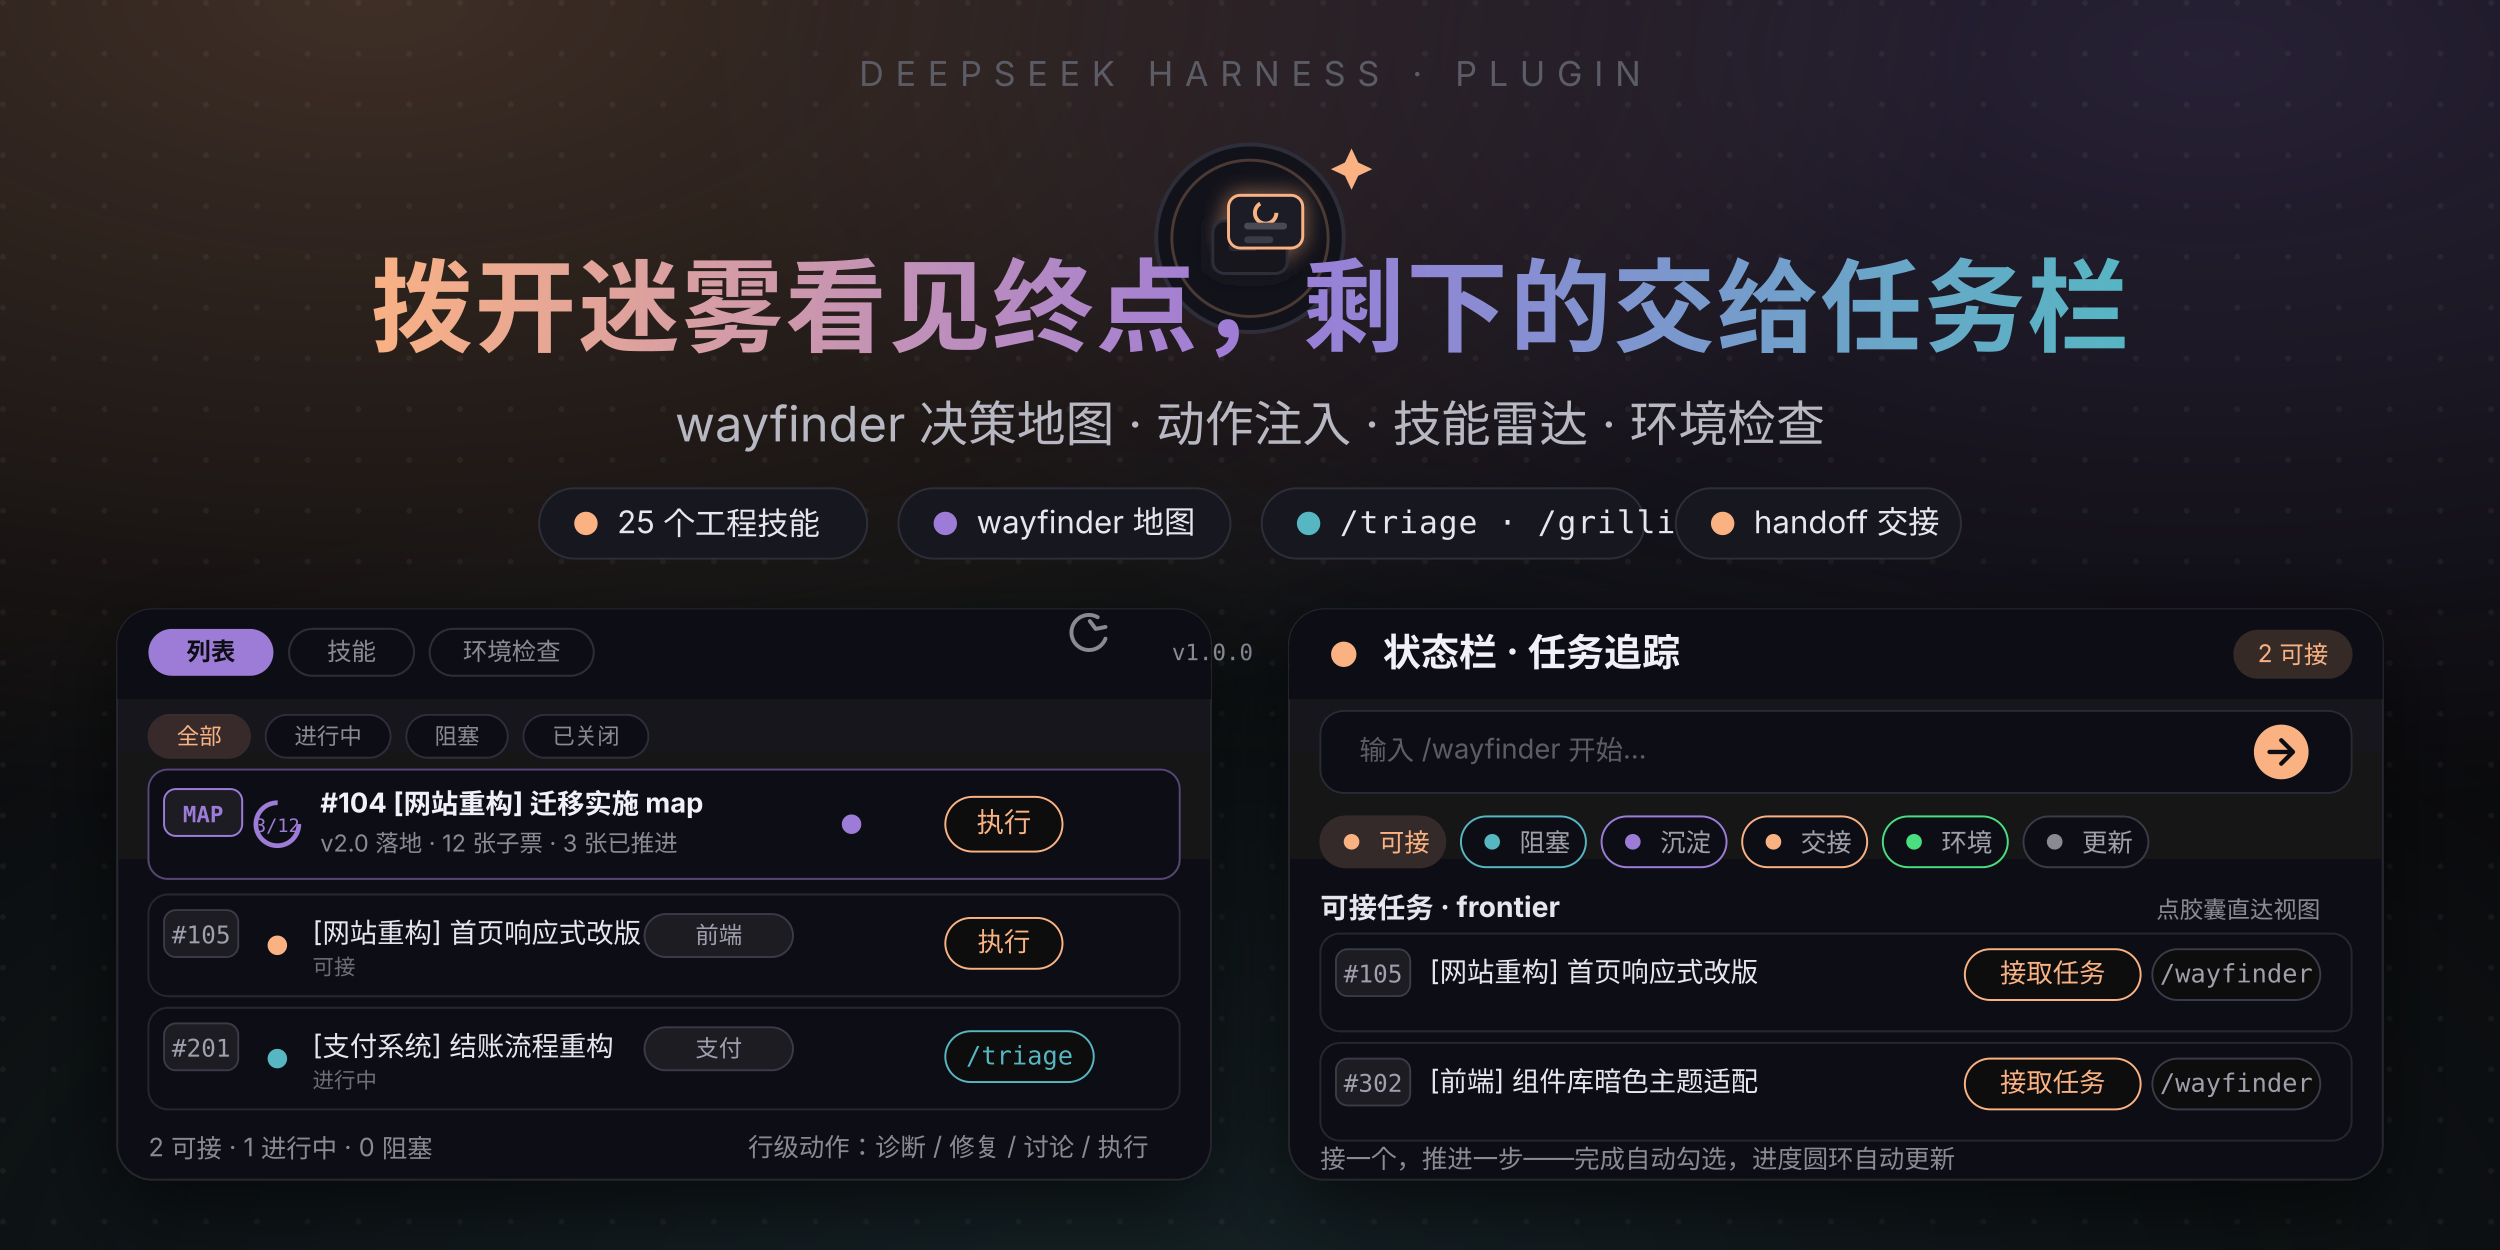
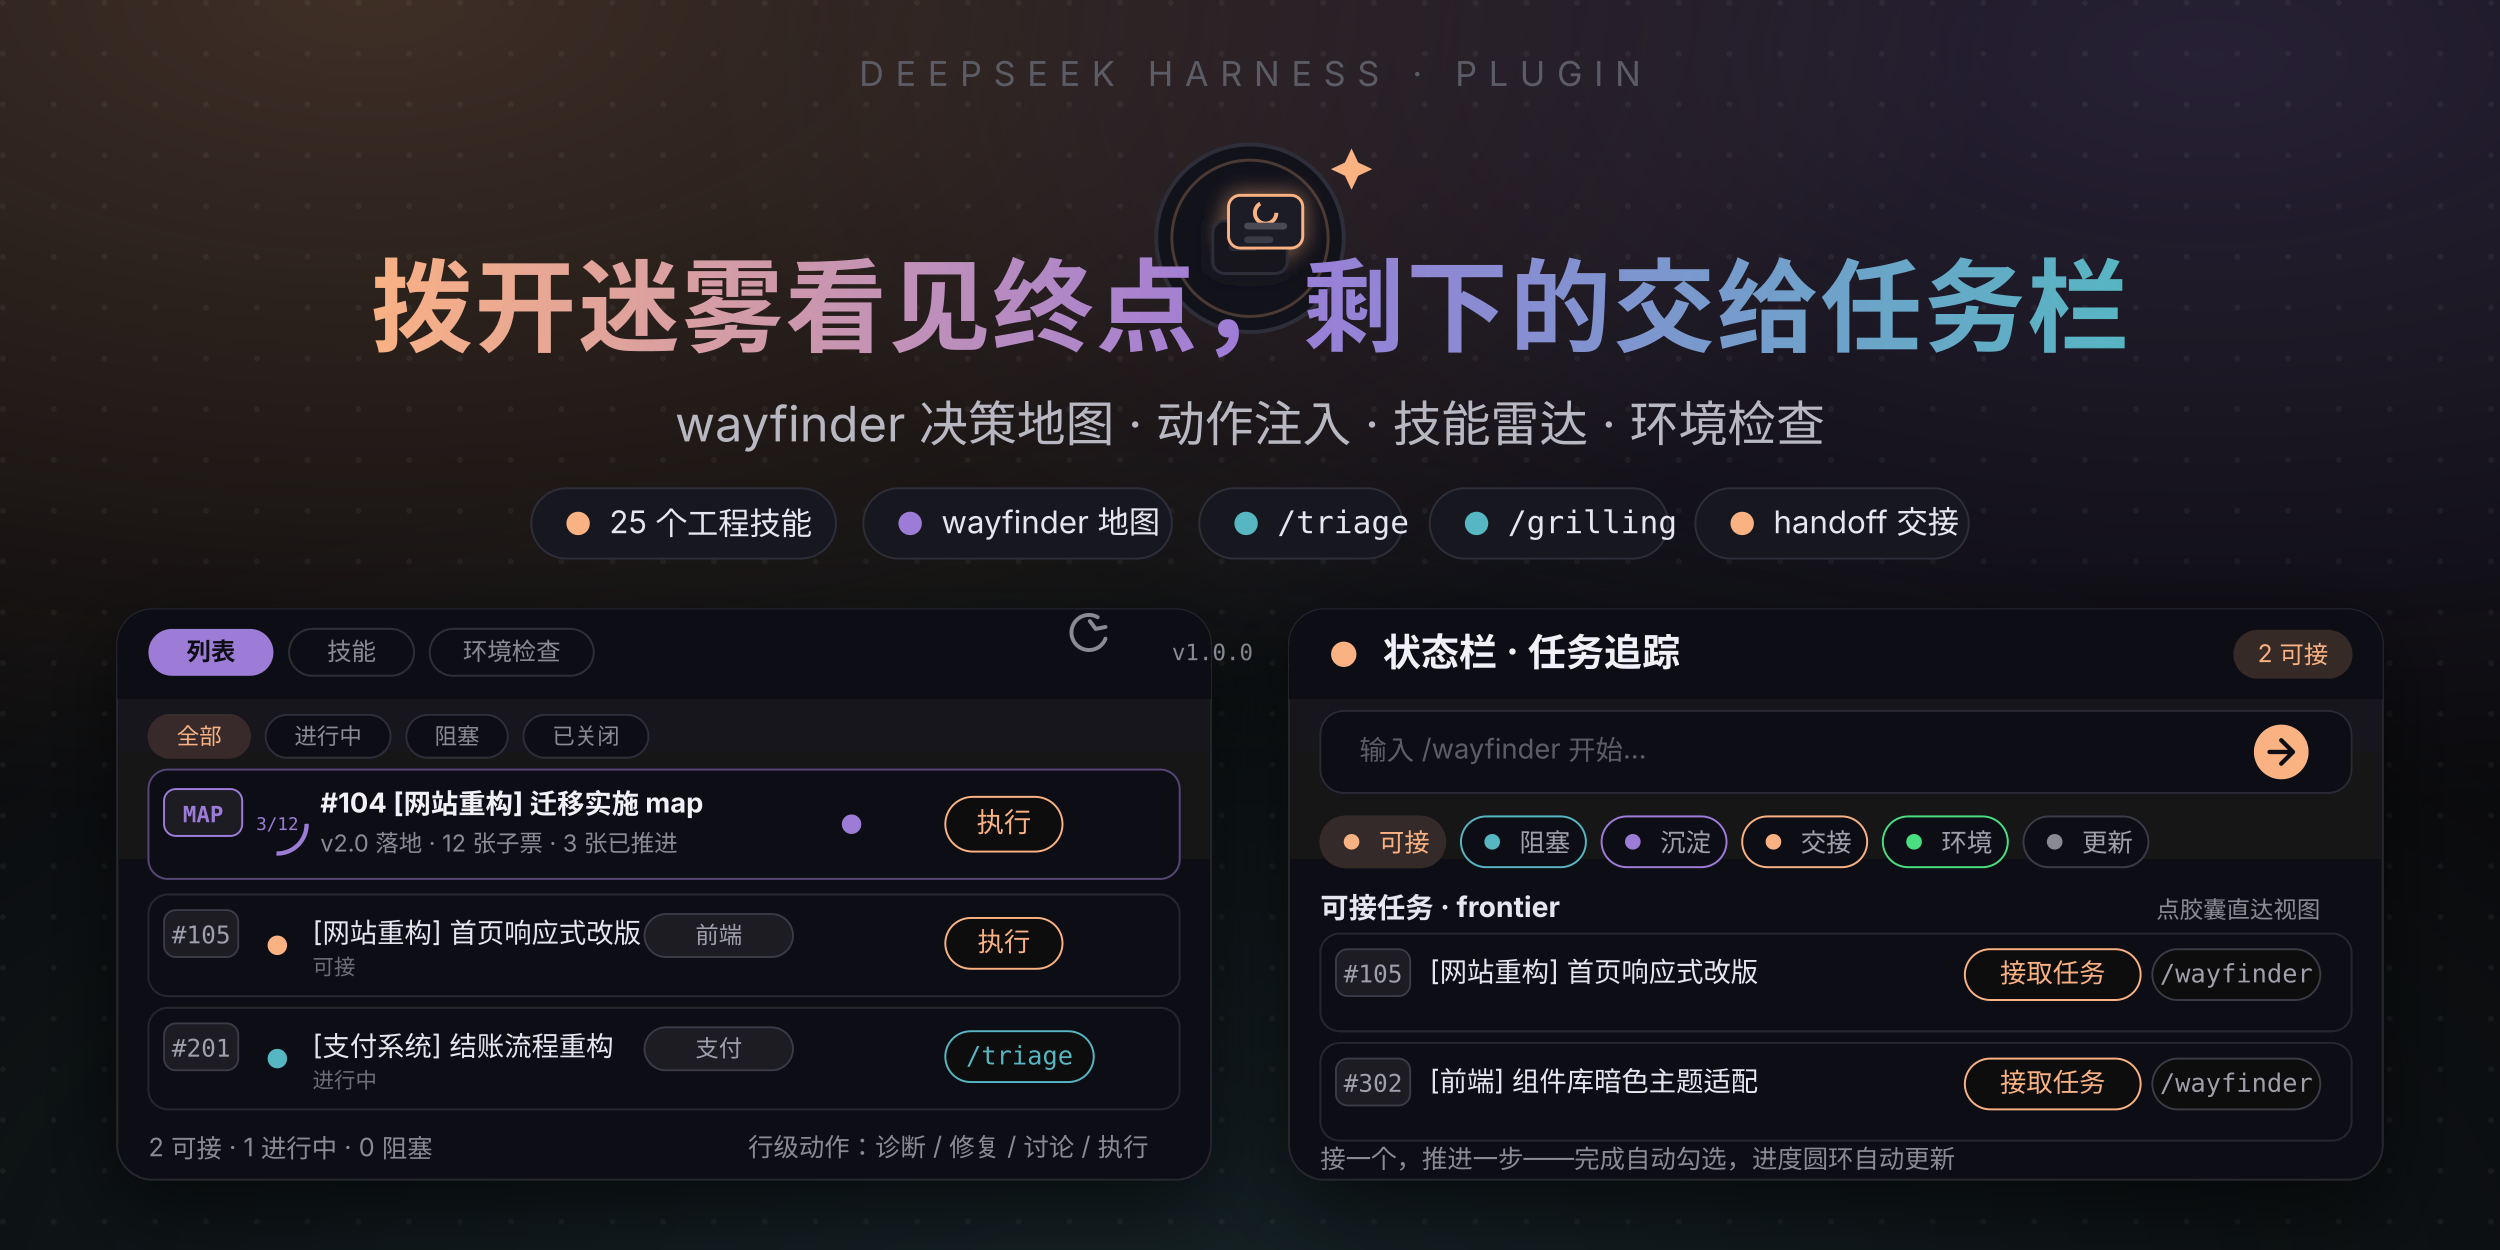
<svg xmlns="http://www.w3.org/2000/svg" width="1280" height="640" viewBox="0 0 1280 640">
  <defs>
    <radialGradient id="hO" cx="15%" cy="0%" r="65%">
      <stop offset="0%" stop-color="#FAB283" stop-opacity="0.22" />
      <stop offset="100%" stop-color="#FAB283" stop-opacity="0" />
    </radialGradient>
    <radialGradient id="hV" cx="88%" cy="5%" r="60%">
      <stop offset="0%" stop-color="#9D7CD8" stop-opacity="0.20" />
      <stop offset="100%" stop-color="#9D7CD8" stop-opacity="0" />
    </radialGradient>
    <radialGradient id="hT" cx="45%" cy="105%" r="70%">
      <stop offset="0%" stop-color="#56B6C2" stop-opacity="0.14" />
      <stop offset="100%" stop-color="#56B6C2" stop-opacity="0" />
    </radialGradient>
    <linearGradient id="tG" x1="0" y1="0" x2="1" y2="0">
      <stop offset="0%" stop-color="#FAB283" />
      <stop offset="50%" stop-color="#9D7CD8" />
      <stop offset="100%" stop-color="#56B6C2" />
    </linearGradient>
    <linearGradient id="cardG" x1="0" y1="0" x2="0" y2="1">
      <stop offset="0%" stop-color="#15151c" />
      <stop offset="100%" stop-color="#0d0d12" />
    </linearGradient>
    <filter id="glow" x="-30%" y="-30%" width="160%" height="160%">
      <feDropShadow dx="0" dy="14" stdDeviation="22" flood-color="#000" flood-opacity="0.6" />
    </filter>
    <filter id="logoGlow" x="-60%" y="-60%" width="220%" height="220%">
      <feGaussianBlur stdDeviation="5" result="b" />
      <feMerge>
        <feMergeNode in="b" />
        <feMergeNode in="SourceGraphic" />
      </feMerge>
    </filter>
    <pattern id="dots" width="26" height="26" patternUnits="userSpaceOnUse">
      <circle cx="1.5" cy="1.5" r="1.5" fill="#ffffff" opacity="0.05" />
    </pattern>
  </defs>
  <rect width="100%" height="100%" fill="#0a0a0c" />
  <rect width="100%" height="100%" fill="url(#hO)" />
  <rect width="100%" height="100%" fill="url(#hV)" />
  <rect width="100%" height="100%" fill="url(#hT)" />
  <rect width="100%" height="100%" fill="url(#dots)" />
  <text x="640" y="44" text-anchor="middle" font-family="-apple-system,Segoe UI,Microsoft YaHei,PingFang SC,sans-serif" font-size="17.5" letter-spacing="6" fill="#5c5c66">DEEPSEEK HARNESS · PLUGIN</text>
  <g transform="translate(572,54)">
    <circle cx="68" cy="68" r="48" fill="#12121a" stroke="#2e2e3a" stroke-width="2" />
    <circle cx="68" cy="68" r="40" fill="none" stroke="#FAB283" stroke-opacity="0.25" stroke-width="1.5" />
    <g filter="url(#logoGlow)">
      <rect x="49" y="59" width="38" height="27" rx="6" fill="#15151c" stroke="#2e2e3a" stroke-width="1.5" />
      <rect x="57" y="64" width="22" height="3.5" rx="1.75" fill="#3a3a46" />
      <rect x="57" y="71" width="15" height="3.5" rx="1.75" fill="#2a2a34" />
      <rect x="57" y="46" width="38" height="27" rx="6" fill="#1c1c26" stroke="#FAB283" stroke-width="1.5" />
      <circle cx="76" cy="55" r="5.5" fill="none" stroke="#FAB283" stroke-width="2" stroke-dasharray="23 12" />
      <rect x="65" y="60" width="22" height="3.5" rx="1.75" fill="#4a4a56" />
      <rect x="65" y="67" width="15" height="3.5" rx="1.75" fill="#3a3a46" />
    </g>
    <path d="M120 22l3.4 7.2 7.2 3.4-7.2 3.4-3.4 7.2-3.4-7.2-7.2-3.4 7.2-3.4z" fill="#FAB283" />
  </g>
  <text x="640" y="176" text-anchor="middle" font-family="-apple-system,Segoe UI,Microsoft YaHei,PingFang SC,sans-serif" font-size="52" font-weight="800" letter-spacing="1" fill="url(#tG)">拨开迷雾看见终点，剩下的交给任务栏</text>
  <text x="640" y="226" text-anchor="middle" font-family="-apple-system,Segoe UI,Microsoft YaHei,PingFang SC,sans-serif" font-size="25" fill="#b8b8c2">wayfinder 决策地图 · 动作注入 · 技能雷达 · 环境检查</text>
  <g>
-     <rect x="276" y="250" width="168" height="36" rx="18" fill="#17171f" stroke="#2e2e3a" />
-     <circle cx="300" cy="268" r="6" fill="#FAB283" />
-     <text x="316" y="273" font-family="-apple-system,Segoe UI,Microsoft YaHei,PingFang SC,sans-serif" font-size="16" fill="#e6e6ee">25 个工程技能</text>
-     <rect x="460" y="250" width="170" height="36" rx="18" fill="#17171f" stroke="#2e2e3a" />
-     <circle cx="484" cy="268" r="6" fill="#9D7CD8" />
-     <text x="500" y="273" font-family="-apple-system,Segoe UI,Microsoft YaHei,PingFang SC,sans-serif" font-size="16" fill="#e6e6ee">wayfinder 地图</text>
-     <rect x="646" y="250" width="196" height="36" rx="18" fill="#17171f" stroke="#2e2e3a" />
-     <circle cx="670" cy="268" r="6" fill="#56B6C2" />
-     <text x="686" y="273" font-family="'JetBrains Mono',ui-monospace,SFMono-Regular,Menlo,Consolas,monospace" font-size="16" letter-spacing="0.5" fill="#e6e6ee">/triage  ·  /grilling</text>
-     <rect x="858" y="250" width="146" height="36" rx="18" fill="#17171f" stroke="#2e2e3a" />
-     <circle cx="882" cy="268" r="6" fill="#FAB283" />
-     <text x="898" y="273" font-family="-apple-system,Segoe UI,Microsoft YaHei,PingFang SC,sans-serif" font-size="16" fill="#e6e6ee">handoff 交接</text>
+     <rect x="272" y="250" width="156" height="36" rx="18" fill="#17171f" stroke="#2e2e3a" />
+     <circle cx="296" cy="268" r="6" fill="#FAB283" />
+     <text x="312" y="273" font-family="-apple-system,Segoe UI,Microsoft YaHei,PingFang SC,sans-serif" font-size="16" fill="#e6e6ee">25 个工程技能</text>
+     <rect x="442" y="250" width="158" height="36" rx="18" fill="#17171f" stroke="#2e2e3a" />
+     <circle cx="466" cy="268" r="6" fill="#9D7CD8" />
+     <text x="482" y="273" font-family="-apple-system,Segoe UI,Microsoft YaHei,PingFang SC,sans-serif" font-size="16" fill="#e6e6ee">wayfinder 地图</text>
+     <rect x="614" y="250" width="104" height="36" rx="18" fill="#17171f" stroke="#2e2e3a" />
+     <circle cx="638" cy="268" r="6" fill="#56B6C2" />
+     <text x="654" y="273" font-family="'JetBrains Mono',ui-monospace,SFMono-Regular,Menlo,Consolas,monospace" font-size="16" fill="#e6e6ee">/triage</text>
+     <rect x="732" y="250" width="122" height="36" rx="18" fill="#17171f" stroke="#2e2e3a" />
+     <circle cx="756" cy="268" r="6" fill="#56B6C2" />
+     <text x="772" y="273" font-family="'JetBrains Mono',ui-monospace,SFMono-Regular,Menlo,Consolas,monospace" font-size="16" fill="#e6e6ee">/grilling</text>
+     <rect x="868" y="250" width="140" height="36" rx="18" fill="#17171f" stroke="#2e2e3a" />
+     <circle cx="892" cy="268" r="6" fill="#FAB283" />
+     <text x="908" y="273" font-family="-apple-system,Segoe UI,Microsoft YaHei,PingFang SC,sans-serif" font-size="16" fill="#e6e6ee">handoff 交接</text>
  </g>
  <g filter="url(#glow)">
    <rect x="60" y="312" width="560" height="292" rx="18" fill="url(#cardG)" stroke="#26262f" />
    <rect x="60" y="312" width="560" height="46" rx="18" fill="#101016" />
    <rect x="60" y="342" width="560" height="16" fill="#101016" />
    <rect x="76" y="322" width="64" height="24" rx="12" fill="#9D7CD8" />
    <text x="108" y="338" text-anchor="middle" font-family="-apple-system,Segoe UI,Microsoft YaHei,PingFang SC,sans-serif" font-size="12.5" font-weight="700" fill="#0d0d12">列表</text>
    <rect x="148" y="322" width="64" height="24" rx="12" fill="#101016" stroke="#2e2e3a" />
    <text x="180" y="338" text-anchor="middle" font-family="-apple-system,Segoe UI,Microsoft YaHei,PingFang SC,sans-serif" font-size="12.5" fill="#8a8a94">技能</text>
    <rect x="220" y="322" width="84" height="24" rx="12" fill="#101016" stroke="#2e2e3a" />
    <text x="262" y="338" text-anchor="middle" font-family="-apple-system,Segoe UI,Microsoft YaHei,PingFang SC,sans-serif" font-size="12.5" fill="#8a8a94">环境检查</text>
    <path d="M566 327a9 9 0 1 1-4-11" fill="none" stroke="#8a8a94" stroke-width="2" stroke-linecap="round" />
    <path d="M558 318l3 4 5-1" fill="none" stroke="#8a8a94" stroke-width="2" stroke-linecap="round" stroke-linejoin="round" />
    <text x="600" y="338" font-family="'JetBrains Mono',ui-monospace,SFMono-Regular,Menlo,Consolas,monospace" font-size="11.5" fill="#8a8a94">v1.0.0</text>
    <rect x="76" y="366" width="52" height="22" rx="11" fill="#FAB283" opacity="0.16" stroke="#FAB283" />
    <text x="102" y="381" text-anchor="middle" font-family="-apple-system,Segoe UI,Microsoft YaHei,PingFang SC,sans-serif" font-size="11.5" fill="#FAB283">全部</text>
    <rect x="136" y="366" width="64" height="22" rx="11" fill="#101016" stroke="#2e2e3a" />
    <text x="168" y="381" text-anchor="middle" font-family="-apple-system,Segoe UI,Microsoft YaHei,PingFang SC,sans-serif" font-size="11.5" fill="#8a8a94">进行中</text>
    <rect x="208" y="366" width="52" height="22" rx="11" fill="#101016" stroke="#2e2e3a" />
    <text x="234" y="381" text-anchor="middle" font-family="-apple-system,Segoe UI,Microsoft YaHei,PingFang SC,sans-serif" font-size="11.5" fill="#8a8a94">阻塞</text>
    <rect x="268" y="366" width="64" height="22" rx="11" fill="#101016" stroke="#2e2e3a" />
    <text x="300" y="381" text-anchor="middle" font-family="-apple-system,Segoe UI,Microsoft YaHei,PingFang SC,sans-serif" font-size="11.5" fill="#8a8a94">已关闭</text>
    <rect x="76" y="394" width="528" height="56" rx="10" fill="#0e0e14" stroke="#9D7CD8" stroke-opacity="0.5" />
    <rect x="84" y="404" width="40" height="24" rx="6" fill="#1a1a24" stroke="#9D7CD8" />
    <text x="104" y="421" text-anchor="middle" font-family="'JetBrains Mono',ui-monospace,SFMono-Regular,Menlo,Consolas,monospace" font-size="11.5" font-weight="700" fill="#9D7CD8">MAP</text>
-     <circle cx="142" cy="422" r="11" fill="none" stroke="#9D7CD8" stroke-width="2.4" stroke-dasharray="52 17" />
-     <text x="142" y="426" text-anchor="middle" font-family="'JetBrains Mono',ui-monospace,SFMono-Regular,Menlo,Consolas,monospace" font-size="9.5" fill="#9D7CD8">3/12</text>
+     <circle cx="142" cy="422" r="15" fill="none" stroke="#9D7CD8" stroke-width="2.2" stroke-dasharray="24 70" />
+     <text x="142" y="425" text-anchor="middle" font-family="'JetBrains Mono',ui-monospace,SFMono-Regular,Menlo,Consolas,monospace" font-size="9" fill="#9D7CD8">3/12</text>
    <text x="164" y="416" font-family="-apple-system,Segoe UI,Microsoft YaHei,PingFang SC,sans-serif" font-size="14" font-weight="700" fill="#f0f0f6">#104 [网站重构] 迁移实施 map</text>
    <text x="164" y="436" font-family="-apple-system,Segoe UI,Microsoft YaHei,PingFang SC,sans-serif" font-size="12" fill="#8a8a94">v2.0 落地 · 12 张子票 · 3 张已推进</text>
    <circle cx="436" cy="422" r="5" fill="#9D7CD8" />
    <rect x="484" y="408" width="60" height="28" rx="14" fill="#0A0A0A" stroke="#FAB283" />
    <text x="514" y="426" text-anchor="middle" font-family="-apple-system,Segoe UI,Microsoft YaHei,PingFang SC,sans-serif" font-size="14" fill="#FAB283">执行</text>
    <rect x="76" y="458" width="528" height="52" rx="10" fill="#0e0e14" stroke="#26262f" />
    <rect x="84" y="466" width="38" height="24" rx="6" fill="#1a1a24" stroke="#3a3a46" />
    <text x="103" y="483" text-anchor="middle" font-family="'JetBrains Mono',ui-monospace,SFMono-Regular,Menlo,Consolas,monospace" font-size="12.5" fill="#a0a0ac">#105</text>
    <circle cx="142" cy="484" r="5" fill="#FAB283" />
    <text x="160" y="482" font-family="-apple-system,Segoe UI,Microsoft YaHei,PingFang SC,sans-serif" font-size="14" fill="#e6e6ee">[网站重构] 首页响应式改版</text>
    <text x="160" y="499" font-family="-apple-system,Segoe UI,Microsoft YaHei,PingFang SC,sans-serif" font-size="11" fill="#6d6d75">可接</text>
    <rect x="330" y="468" width="76" height="22" rx="11" fill="#1a1a24" stroke="#3a3a46" />
    <text x="368" y="483" text-anchor="middle" font-family="-apple-system,Segoe UI,Microsoft YaHei,PingFang SC,sans-serif" font-size="12" fill="#a0a0ac">前端</text>
    <rect x="484" y="470" width="60" height="26" rx="13" fill="#0A0A0A" stroke="#FAB283" />
    <text x="514" y="487" text-anchor="middle" font-family="-apple-system,Segoe UI,Microsoft YaHei,PingFang SC,sans-serif" font-size="13.5" fill="#FAB283">执行</text>
    <rect x="76" y="516" width="528" height="52" rx="10" fill="#0e0e14" stroke="#26262f" />
    <rect x="84" y="524" width="38" height="24" rx="6" fill="#1a1a24" stroke="#3a3a46" />
    <text x="103" y="541" text-anchor="middle" font-family="'JetBrains Mono',ui-monospace,SFMono-Regular,Menlo,Consolas,monospace" font-size="12.5" fill="#a0a0ac">#201</text>
    <circle cx="142" cy="542" r="5" fill="#56B6C2" />
    <text x="160" y="540" font-family="-apple-system,Segoe UI,Microsoft YaHei,PingFang SC,sans-serif" font-size="14" fill="#e6e6ee">[支付系统] 结账流程重构</text>
    <text x="160" y="557" font-family="-apple-system,Segoe UI,Microsoft YaHei,PingFang SC,sans-serif" font-size="11" fill="#6d6d75">进行中</text>
    <rect x="330" y="526" width="76" height="22" rx="11" fill="#1a1a24" stroke="#3a3a46" />
    <text x="368" y="541" text-anchor="middle" font-family="-apple-system,Segoe UI,Microsoft YaHei,PingFang SC,sans-serif" font-size="12" fill="#a0a0ac">支付</text>
    <rect x="484" y="528" width="76" height="26" rx="13" fill="#0A0A0A" stroke="#56B6C2" />
    <text x="522" y="545" text-anchor="middle" font-family="'JetBrains Mono',ui-monospace,SFMono-Regular,Menlo,Consolas,monospace" font-size="13" fill="#56B6C2">/triage</text>
    <text x="76" y="592" font-family="-apple-system,Segoe UI,Microsoft YaHei,PingFang SC,sans-serif" font-size="13" fill="#8a8a94">2 可接 · 1 进行中 · 0 阻塞</text>
    <text x="588" y="592" text-anchor="end" font-family="-apple-system,Segoe UI,Microsoft YaHei,PingFang SC,sans-serif" font-size="13" fill="#8a8a94">行级动作：诊断 / 修复 / 讨论 / 执行</text>
  </g>
  <g filter="url(#glow)">
    <rect x="660" y="312" width="560" height="292" rx="18" fill="url(#cardG)" stroke="#26262f" />
    <rect x="660" y="312" width="560" height="46" rx="18" fill="#101016" />
    <rect x="660" y="342" width="560" height="16" fill="#101016" />
    <circle cx="688" cy="335" r="6.5" fill="#FAB283" />
    <text x="708" y="341" font-family="-apple-system,Segoe UI,Microsoft YaHei,PingFang SC,sans-serif" font-size="19.5" font-weight="700" fill="#f0f0f6">状态栏 · 任务追踪</text>
    <rect x="1144" y="323" width="60" height="24" rx="12" fill="#FAB283" opacity="0.16" stroke="#FAB283" />
    <text x="1174" y="339" text-anchor="middle" font-family="-apple-system,Segoe UI,Microsoft YaHei,PingFang SC,sans-serif" font-size="12.5" fill="#FAB283">2 可接</text>
    <rect x="676" y="364" width="528" height="42" rx="12" fill="#0e0e14" stroke="#2a2a34" />
    <text x="696" y="389" font-family="-apple-system,Segoe UI,Microsoft YaHei,PingFang SC,sans-serif" font-size="14" fill="#5c5c66">输入 /wayfinder 开始…</text>
    <circle cx="1168" cy="385" r="14" fill="#FAB283" />
    <path d="M1162 385h12M1168 379l6 6-6 6" stroke="#0d0d12" stroke-width="2.2" fill="none" stroke-linecap="round" stroke-linejoin="round" />
    <rect x="676" y="418" width="64" height="26" rx="13" fill="#FAB283" opacity="0.16" stroke="#FAB283" />
    <circle cx="692" cy="431" r="4" fill="#FAB283" />
    <text x="706" y="436" font-family="-apple-system,Segoe UI,Microsoft YaHei,PingFang SC,sans-serif" font-size="13" fill="#FAB283">可接</text>
    <rect x="748" y="418" width="64" height="26" rx="13" fill="#101016" stroke="#56B6C2" />
    <circle cx="764" cy="431" r="4" fill="#56B6C2" />
    <text x="778" y="436" font-family="-apple-system,Segoe UI,Microsoft YaHei,PingFang SC,sans-serif" font-size="13" fill="#a0a0ac">阻塞</text>
    <rect x="820" y="418" width="64" height="26" rx="13" fill="#101016" stroke="#9D7CD8" />
    <circle cx="836" cy="431" r="4" fill="#9D7CD8" />
    <text x="850" y="436" font-family="-apple-system,Segoe UI,Microsoft YaHei,PingFang SC,sans-serif" font-size="13" fill="#a0a0ac">沉淀</text>
    <rect x="892" y="418" width="64" height="26" rx="13" fill="#101016" stroke="#FAB283" />
    <circle cx="908" cy="431" r="4" fill="#FAB283" />
    <text x="922" y="436" font-family="-apple-system,Segoe UI,Microsoft YaHei,PingFang SC,sans-serif" font-size="13" fill="#a0a0ac">交接</text>
    <rect x="964" y="418" width="64" height="26" rx="13" fill="#101016" stroke="#4ADE80" />
    <circle cx="980" cy="431" r="4" fill="#4ADE80" />
    <text x="994" y="436" font-family="-apple-system,Segoe UI,Microsoft YaHei,PingFang SC,sans-serif" font-size="13" fill="#a0a0ac">环境</text>
    <rect x="1036" y="418" width="64" height="26" rx="13" fill="#101016" stroke="#3a3a46" />
    <circle cx="1052" cy="431" r="4" fill="#8a8a94" />
    <text x="1066" y="436" font-family="-apple-system,Segoe UI,Microsoft YaHei,PingFang SC,sans-serif" font-size="13" fill="#a0a0ac">更新</text>
    <text x="676" y="470" font-family="-apple-system,Segoe UI,Microsoft YaHei,PingFang SC,sans-serif" font-size="14.5" font-weight="700" fill="#e6e6ee">可接任务 · frontier</text>
    <text x="1188" y="470" text-anchor="end" font-family="-apple-system,Segoe UI,Microsoft YaHei,PingFang SC,sans-serif" font-size="12" fill="#8a8a94">点胶囊直达视图</text>
    <rect x="676" y="478" width="528" height="50" rx="10" fill="#0e0e14" stroke="#26262f" />
    <rect x="684" y="486" width="38" height="24" rx="6" fill="#1a1a24" stroke="#3a3a46" />
    <text x="703" y="503" text-anchor="middle" font-family="'JetBrains Mono',ui-monospace,SFMono-Regular,Menlo,Consolas,monospace" font-size="12.5" fill="#a0a0ac">#105</text>
    <text x="732" y="502" font-family="-apple-system,Segoe UI,Microsoft YaHei,PingFang SC,sans-serif" font-size="14" fill="#e6e6ee">[网站重构] 首页响应式改版</text>
    <rect x="1006" y="486" width="90" height="26" rx="13" fill="#0A0A0A" stroke="#FAB283" />
    <text x="1051" y="503" text-anchor="middle" font-family="-apple-system,Segoe UI,Microsoft YaHei,PingFang SC,sans-serif" font-size="13.5" fill="#FAB283">接取任务</text>
    <rect x="1102" y="486" width="86" height="26" rx="13" fill="#0A0A0A" stroke="#3a3a46" />
    <text x="1145" y="503" text-anchor="middle" font-family="'JetBrains Mono',ui-monospace,SFMono-Regular,Menlo,Consolas,monospace" font-size="13" fill="#a0a0ac">/wayfinder</text>
    <rect x="676" y="534" width="528" height="50" rx="10" fill="#0e0e14" stroke="#26262f" />
    <rect x="684" y="542" width="38" height="24" rx="6" fill="#1a1a24" stroke="#3a3a46" />
    <text x="703" y="559" text-anchor="middle" font-family="'JetBrains Mono',ui-monospace,SFMono-Regular,Menlo,Consolas,monospace" font-size="12.5" fill="#a0a0ac">#302</text>
    <text x="732" y="558" font-family="-apple-system,Segoe UI,Microsoft YaHei,PingFang SC,sans-serif" font-size="14" fill="#e6e6ee">[前端] 组件库暗色主题适配</text>
    <rect x="1006" y="542" width="90" height="26" rx="13" fill="#0A0A0A" stroke="#FAB283" />
    <text x="1051" y="559" text-anchor="middle" font-family="-apple-system,Segoe UI,Microsoft YaHei,PingFang SC,sans-serif" font-size="13.5" fill="#FAB283">接取任务</text>
    <rect x="1102" y="542" width="86" height="26" rx="13" fill="#0A0A0A" stroke="#3a3a46" />
    <text x="1145" y="559" text-anchor="middle" font-family="'JetBrains Mono',ui-monospace,SFMono-Regular,Menlo,Consolas,monospace" font-size="13" fill="#a0a0ac">/wayfinder</text>
    <text x="676" y="598" font-family="-apple-system,Segoe UI,Microsoft YaHei,PingFang SC,sans-serif" font-size="13" fill="#8a8a94">接一个，推进一步——完成自动勾选，进度圆环自动更新</text>
  </g>
</svg>
